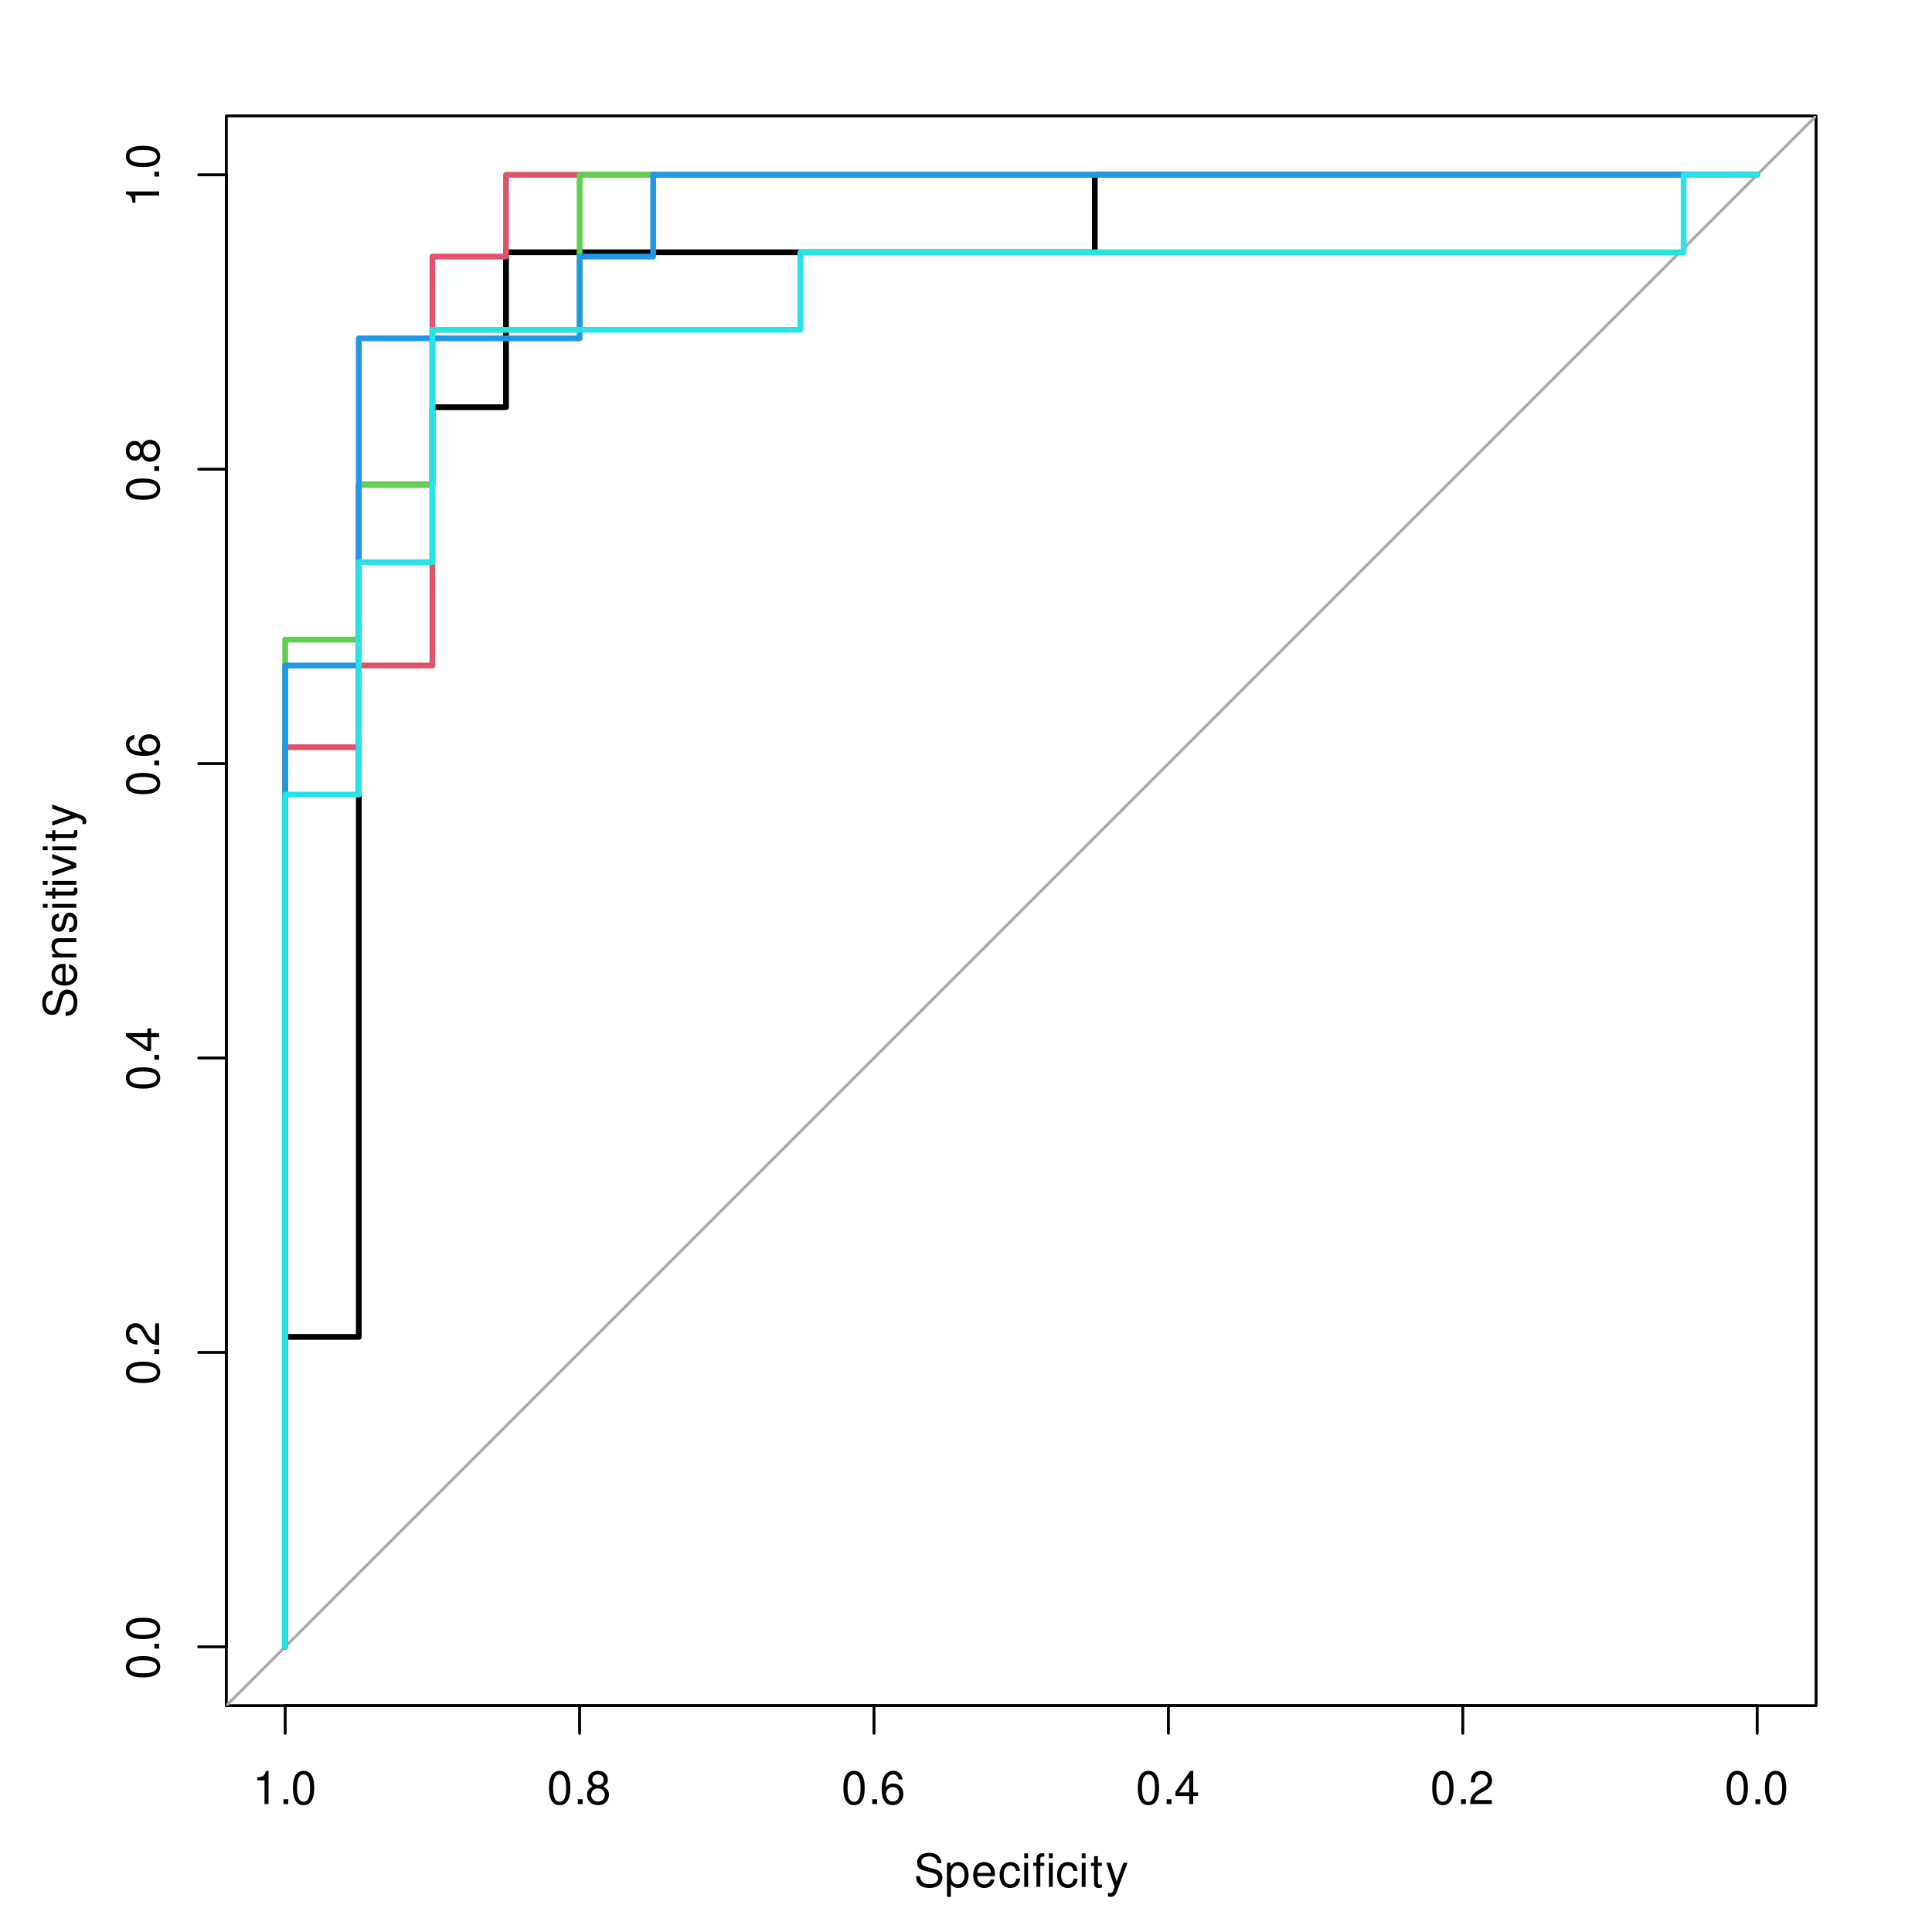
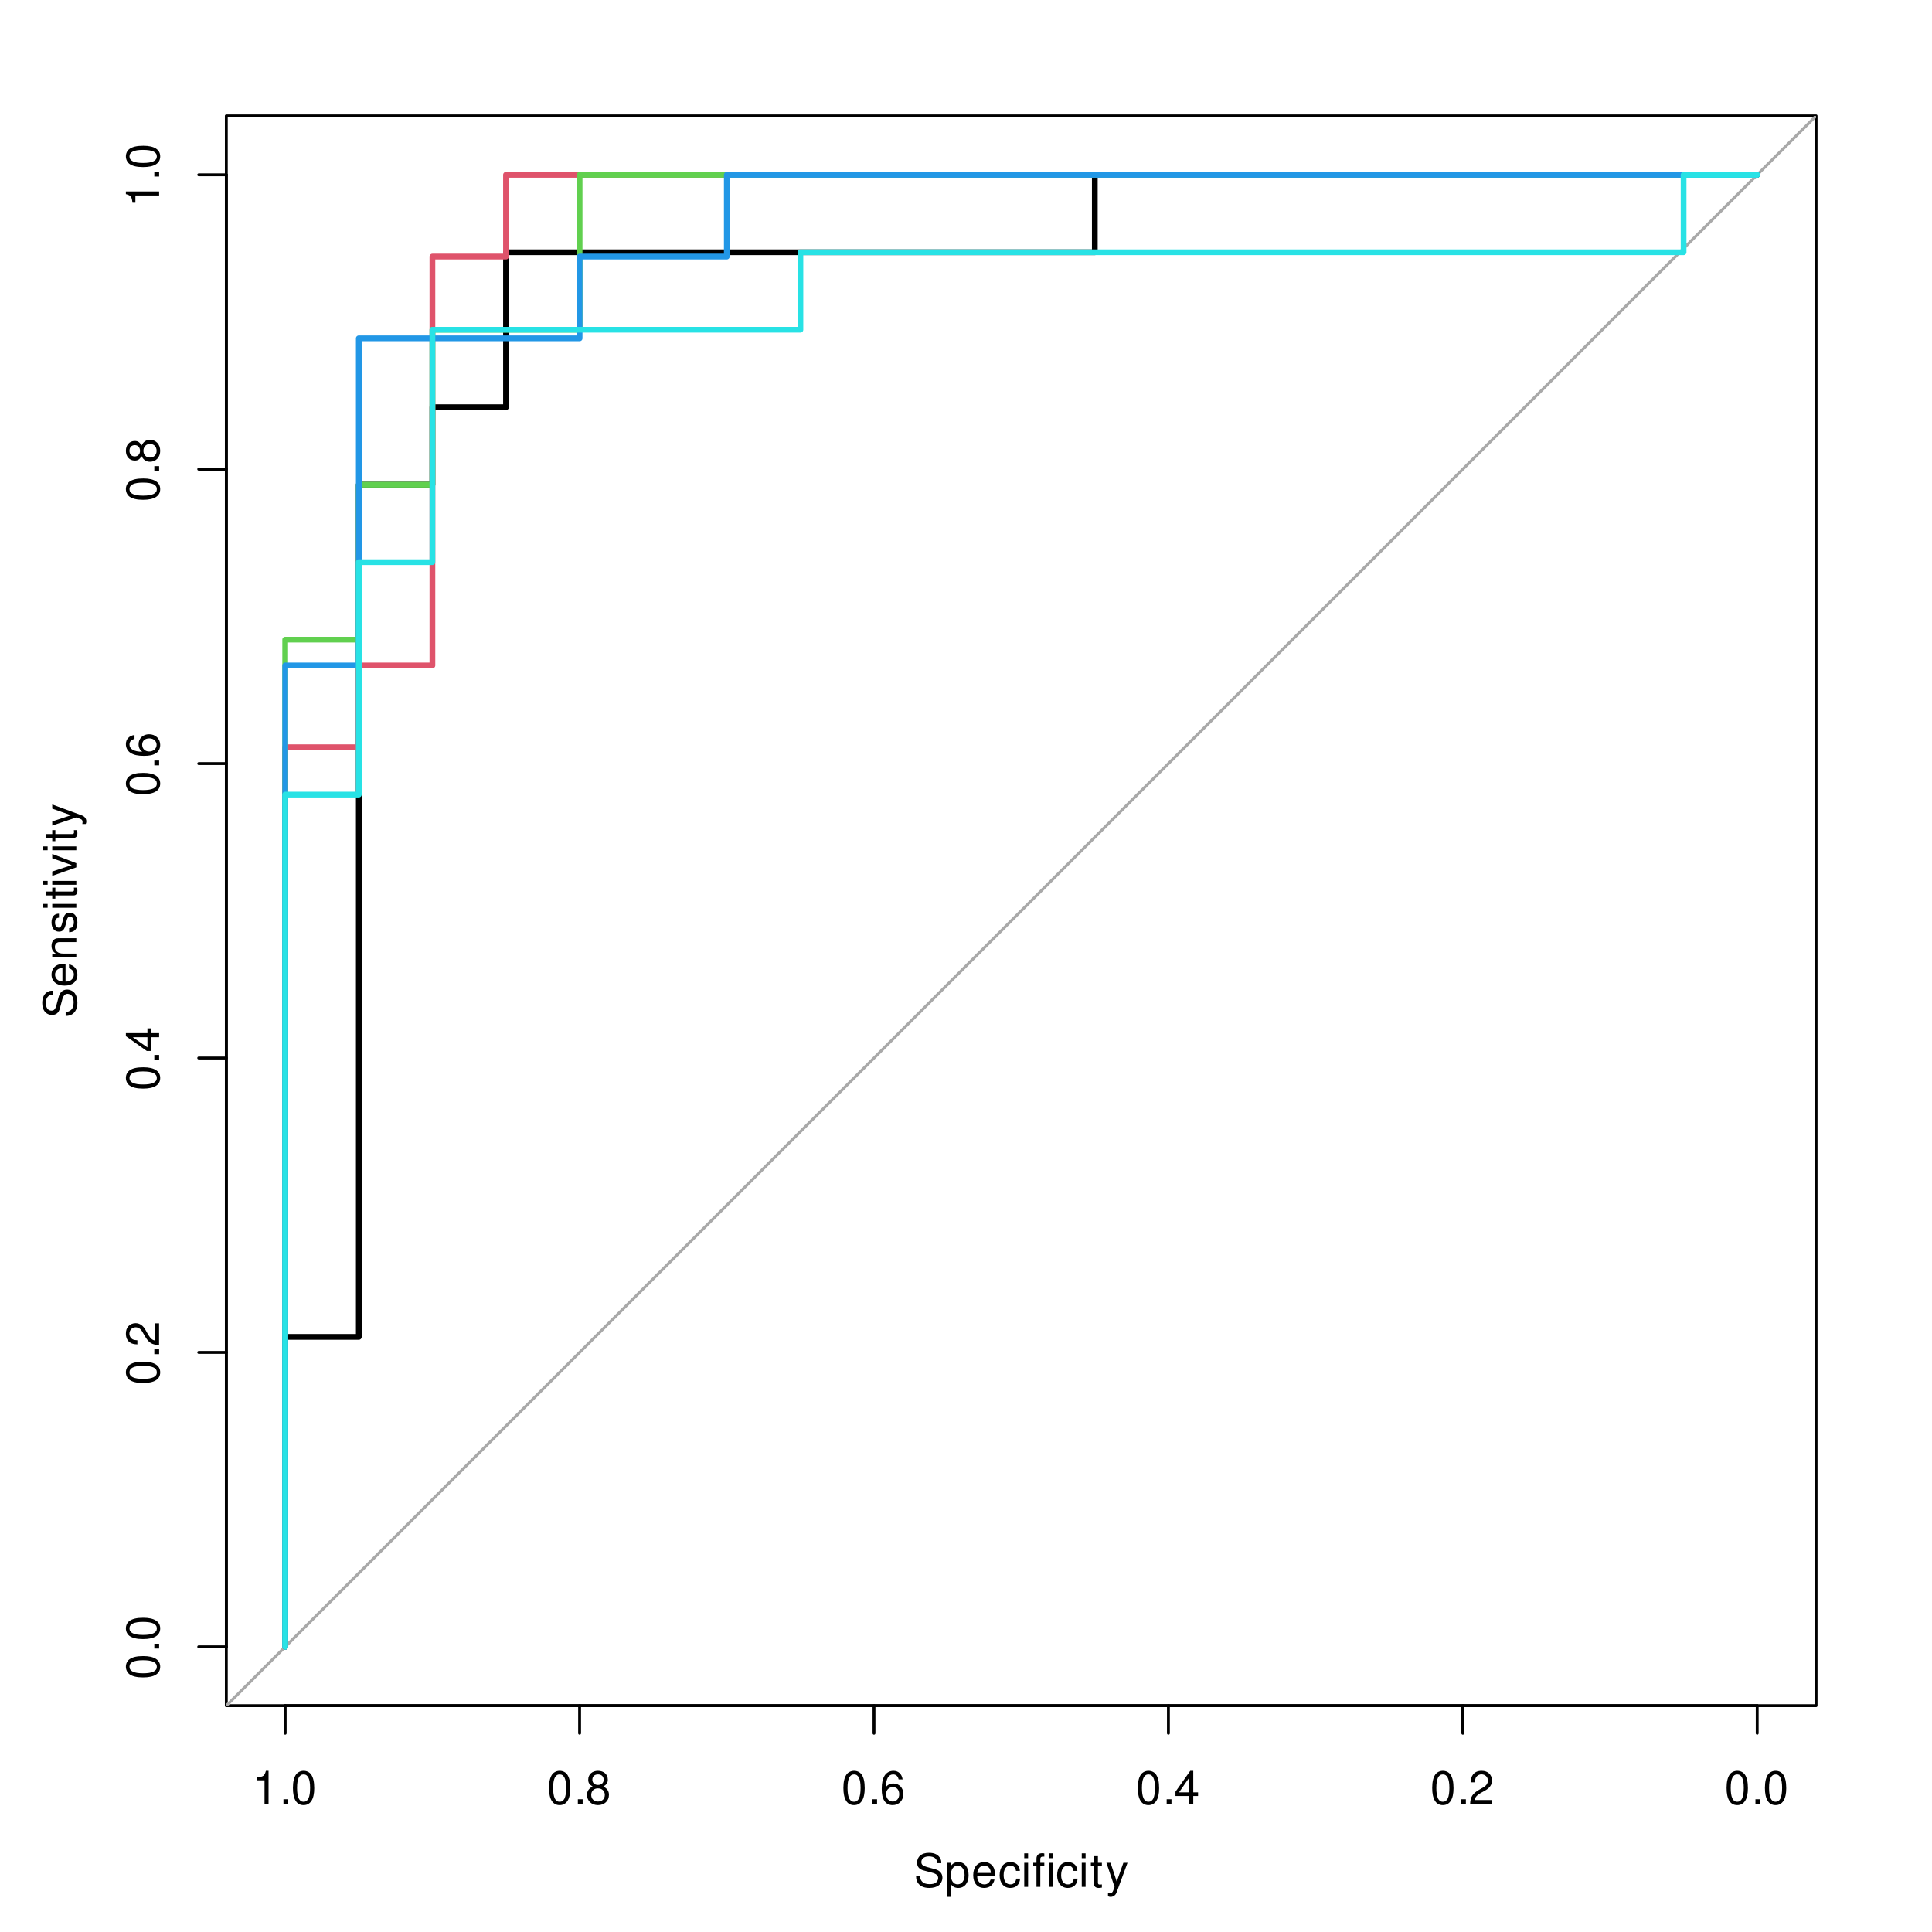
<svg xmlns="http://www.w3.org/2000/svg" xmlns:xlink="http://www.w3.org/1999/xlink" width="504pt" height="504pt" viewBox="0 0 504 504" version="1.1">
  <defs>
    <g>
      <symbol overflow="visible" id="glyph0-0">
        <path style="stroke:none;" d="" />
      </symbol>
      <symbol overflow="visible" id="glyph0-1">
        <path style="stroke:none;" d="M 7.156 -6.188 C 7.156 -6.781 7.109 -6.953 6.922 -7.359 C 6.438 -8.359 5.422 -8.891 3.953 -8.891 C 2.031 -8.891 0.844 -7.906 0.844 -6.328 C 0.844 -5.25 1.406 -4.578 2.562 -4.281 L 4.734 -3.703 C 5.844 -3.422 6.344 -2.969 6.344 -2.297 C 6.344 -1.828 6.078 -1.344 5.719 -1.078 C 5.359 -0.828 4.812 -0.703 4.109 -0.703 C 3.141 -0.703 2.516 -0.938 2.094 -1.438 C 1.766 -1.828 1.625 -2.25 1.625 -2.781 L 0.578 -2.781 C 0.594 -1.984 0.75 -1.453 1.094 -0.969 C 1.688 -0.141 2.703 0.281 4.031 0.281 C 5.078 0.281 5.922 0.031 6.484 -0.391 C 7.078 -0.859 7.453 -1.641 7.453 -2.406 C 7.453 -3.484 6.781 -4.266 5.594 -4.594 L 3.391 -5.188 C 2.344 -5.469 1.953 -5.812 1.953 -6.484 C 1.953 -7.375 2.734 -7.953 3.906 -7.953 C 5.297 -7.953 6.078 -7.328 6.094 -6.188 Z M 7.156 -6.188 " />
      </symbol>
      <symbol overflow="visible" id="glyph0-2">
        <path style="stroke:none;" d="M 0.641 2.609 L 1.656 2.609 L 1.656 -0.656 C 2.188 -0.016 2.766 0.281 3.594 0.281 C 5.219 0.281 6.281 -1.031 6.281 -3.031 C 6.281 -5.141 5.25 -6.469 3.578 -6.469 C 2.719 -6.469 2.047 -6.078 1.578 -5.344 L 1.578 -6.281 L 0.641 -6.281 Z M 3.406 -5.531 C 4.516 -5.531 5.234 -4.562 5.234 -3.062 C 5.234 -1.625 4.5 -0.656 3.406 -0.656 C 2.344 -0.656 1.656 -1.625 1.656 -3.094 C 1.656 -4.578 2.344 -5.531 3.406 -5.531 Z M 3.406 -5.531 " />
      </symbol>
      <symbol overflow="visible" id="glyph0-3">
        <path style="stroke:none;" d="M 6.156 -2.812 C 6.156 -3.766 6.078 -4.344 5.906 -4.812 C 5.5 -5.844 4.531 -6.469 3.359 -6.469 C 1.609 -6.469 0.484 -5.141 0.484 -3.062 C 0.484 -0.984 1.562 0.281 3.344 0.281 C 4.781 0.281 5.766 -0.547 6.031 -1.906 L 5.016 -1.906 C 4.734 -1.078 4.172 -0.641 3.375 -0.641 C 2.734 -0.641 2.203 -0.938 1.859 -1.469 C 1.625 -1.828 1.531 -2.188 1.531 -2.812 Z M 1.547 -3.625 C 1.625 -4.781 2.344 -5.547 3.344 -5.547 C 4.375 -5.547 5.078 -4.75 5.078 -3.625 Z M 1.547 -3.625 " />
      </symbol>
      <symbol overflow="visible" id="glyph0-4">
        <path style="stroke:none;" d="M 5.656 -4.172 C 5.609 -4.781 5.469 -5.188 5.234 -5.531 C 4.797 -6.125 4.047 -6.469 3.172 -6.469 C 1.469 -6.469 0.375 -5.125 0.375 -3.031 C 0.375 -1.016 1.453 0.281 3.156 0.281 C 4.656 0.281 5.609 -0.625 5.719 -2.156 L 4.719 -2.156 C 4.547 -1.156 4.031 -0.641 3.188 -0.641 C 2.078 -0.641 1.422 -1.547 1.422 -3.031 C 1.422 -4.609 2.062 -5.547 3.156 -5.547 C 4 -5.547 4.531 -5.047 4.641 -4.172 Z M 5.656 -4.172 " />
      </symbol>
      <symbol overflow="visible" id="glyph0-5">
        <path style="stroke:none;" d="M 1.797 -6.281 L 0.797 -6.281 L 0.797 0 L 1.797 0 Z M 1.797 -8.75 L 0.797 -8.75 L 0.797 -7.484 L 1.797 -7.484 Z M 1.797 -8.75 " />
      </symbol>
      <symbol overflow="visible" id="glyph0-6">
        <path style="stroke:none;" d="M 3.031 -6.281 L 1.984 -6.281 L 1.984 -7.266 C 1.984 -7.688 2.203 -7.906 2.672 -7.906 C 2.766 -7.906 2.797 -7.906 3.031 -7.891 L 3.031 -8.719 C 2.797 -8.766 2.656 -8.781 2.453 -8.781 C 1.531 -8.781 0.984 -8.25 0.984 -7.359 L 0.984 -6.281 L 0.141 -6.281 L 0.141 -5.469 L 0.984 -5.469 L 0.984 0 L 1.984 0 L 1.984 -5.469 L 3.031 -5.469 Z M 5.234 -6.281 L 4.234 -6.281 L 4.234 0 L 5.234 0 Z M 5.234 -8.75 L 4.234 -8.75 L 4.234 -7.484 L 5.234 -7.484 Z M 5.234 -8.75 " />
      </symbol>
      <symbol overflow="visible" id="glyph0-7">
        <path style="stroke:none;" d="M 3.047 -6.281 L 2.016 -6.281 L 2.016 -8.016 L 1.016 -8.016 L 1.016 -6.281 L 0.172 -6.281 L 0.172 -5.469 L 1.016 -5.469 L 1.016 -0.719 C 1.016 -0.078 1.453 0.281 2.234 0.281 C 2.5 0.281 2.719 0.25 3.047 0.188 L 3.047 -0.641 C 2.906 -0.609 2.766 -0.594 2.562 -0.594 C 2.141 -0.594 2.016 -0.719 2.016 -1.156 L 2.016 -5.469 L 3.047 -5.469 Z M 3.047 -6.281 " />
      </symbol>
      <symbol overflow="visible" id="glyph0-8">
        <path style="stroke:none;" d="M 4.656 -6.281 L 2.922 -1.391 L 1.312 -6.281 L 0.234 -6.281 L 2.359 0.031 L 1.984 1.016 C 1.812 1.469 1.594 1.625 1.172 1.625 C 1.016 1.625 0.859 1.609 0.641 1.562 L 0.641 2.453 C 0.859 2.562 1.062 2.609 1.312 2.609 C 1.641 2.609 1.984 2.516 2.25 2.312 C 2.562 2.094 2.75 1.828 2.938 1.312 L 5.734 -6.281 Z M 4.656 -6.281 " />
      </symbol>
      <symbol overflow="visible" id="glyph0-9">
        <path style="stroke:none;" d="M 3.109 -6.188 L 3.109 0 L 4.156 0 L 4.156 -8.672 L 3.469 -8.672 C 3.094 -7.344 2.859 -7.156 1.219 -6.953 L 1.219 -6.188 Z M 3.109 -6.188 " />
      </symbol>
      <symbol overflow="visible" id="glyph0-10">
        <path style="stroke:none;" d="M 2.297 -1.25 L 1.047 -1.25 L 1.047 0 L 2.297 0 Z M 2.297 -1.25 " />
      </symbol>
      <symbol overflow="visible" id="glyph0-11">
        <path style="stroke:none;" d="M 3.297 -8.672 C 2.516 -8.672 1.781 -8.312 1.344 -7.734 C 0.797 -6.953 0.516 -5.812 0.516 -4.203 C 0.516 -1.266 1.469 0.281 3.297 0.281 C 5.094 0.281 6.078 -1.266 6.078 -4.125 C 6.078 -5.812 5.812 -6.938 5.25 -7.734 C 4.812 -8.328 4.109 -8.672 3.297 -8.672 Z M 3.297 -7.734 C 4.438 -7.734 5 -6.578 5 -4.219 C 5 -1.75 4.453 -0.594 3.281 -0.594 C 2.156 -0.594 1.594 -1.797 1.594 -4.188 C 1.594 -6.578 2.156 -7.734 3.297 -7.734 Z M 3.297 -7.734 " />
      </symbol>
      <symbol overflow="visible" id="glyph0-12">
        <path style="stroke:none;" d="M 4.688 -4.578 C 5.578 -5.109 5.859 -5.547 5.859 -6.359 C 5.859 -7.734 4.812 -8.672 3.297 -8.672 C 1.797 -8.672 0.75 -7.734 0.75 -6.375 C 0.75 -5.547 1.016 -5.125 1.891 -4.578 C 0.922 -4.078 0.438 -3.375 0.438 -2.406 C 0.438 -0.828 1.609 0.281 3.297 0.281 C 4.984 0.281 6.156 -0.828 6.156 -2.406 C 6.156 -3.375 5.672 -4.078 4.688 -4.578 Z M 3.297 -7.734 C 4.203 -7.734 4.781 -7.203 4.781 -6.344 C 4.781 -5.516 4.188 -4.984 3.297 -4.984 C 2.406 -4.984 1.828 -5.516 1.828 -6.359 C 1.828 -7.203 2.406 -7.734 3.297 -7.734 Z M 3.297 -4.094 C 4.359 -4.094 5.078 -3.391 5.078 -2.391 C 5.078 -1.344 4.375 -0.656 3.281 -0.656 C 2.25 -0.656 1.531 -1.375 1.531 -2.375 C 1.531 -3.406 2.234 -4.094 3.297 -4.094 Z M 3.297 -4.094 " />
      </symbol>
      <symbol overflow="visible" id="glyph0-13">
        <path style="stroke:none;" d="M 5.969 -6.422 C 5.766 -7.844 4.859 -8.672 3.562 -8.672 C 2.625 -8.672 1.781 -8.219 1.281 -7.438 C 0.75 -6.594 0.516 -5.531 0.516 -3.953 C 0.516 -2.5 0.719 -1.578 1.234 -0.797 C 1.688 -0.094 2.438 0.281 3.375 0.281 C 4.984 0.281 6.156 -0.938 6.156 -2.625 C 6.156 -4.219 5.078 -5.359 3.547 -5.359 C 2.719 -5.359 2.047 -5.047 1.594 -4.406 C 1.609 -6.547 2.281 -7.734 3.484 -7.734 C 4.234 -7.734 4.75 -7.266 4.922 -6.422 Z M 3.422 -4.422 C 4.438 -4.422 5.078 -3.703 5.078 -2.547 C 5.078 -1.453 4.359 -0.656 3.391 -0.656 C 2.406 -0.656 1.656 -1.484 1.656 -2.594 C 1.656 -3.672 2.375 -4.422 3.422 -4.422 Z M 3.422 -4.422 " />
      </symbol>
      <symbol overflow="visible" id="glyph0-14">
        <path style="stroke:none;" d="M 3.922 -2.094 L 3.922 0 L 4.984 0 L 4.984 -2.094 L 6.234 -2.094 L 6.234 -3.047 L 4.984 -3.047 L 4.984 -8.672 L 4.203 -8.672 L 0.344 -3.219 L 0.344 -2.094 Z M 3.922 -3.047 L 1.266 -3.047 L 3.922 -6.875 Z M 3.922 -3.047 " />
      </symbol>
      <symbol overflow="visible" id="glyph0-15">
        <path style="stroke:none;" d="M 6.078 -1.047 L 1.594 -1.047 C 1.703 -1.766 2.094 -2.219 3.125 -2.859 L 4.328 -3.531 C 5.516 -4.188 6.125 -5.078 6.125 -6.141 C 6.125 -6.859 5.844 -7.531 5.344 -8 C 4.844 -8.453 4.219 -8.672 3.406 -8.672 C 2.328 -8.672 1.531 -8.297 1.062 -7.547 C 0.75 -7.094 0.625 -6.547 0.594 -5.672 L 1.656 -5.672 C 1.688 -6.266 1.766 -6.609 1.906 -6.906 C 2.188 -7.422 2.734 -7.75 3.375 -7.75 C 4.328 -7.75 5.047 -7.062 5.047 -6.125 C 5.047 -5.422 4.656 -4.828 3.906 -4.391 L 2.797 -3.75 C 1.016 -2.719 0.5 -1.906 0.406 -0.016 L 6.078 -0.016 Z M 6.078 -1.047 " />
      </symbol>
      <symbol overflow="visible" id="glyph1-0">
        <path style="stroke:none;" d="" />
      </symbol>
      <symbol overflow="visible" id="glyph1-1">
        <path style="stroke:none;" d="M -6.188 -7.156 C -6.781 -7.156 -6.953 -7.109 -7.359 -6.922 C -8.359 -6.438 -8.891 -5.422 -8.891 -3.953 C -8.891 -2.031 -7.906 -0.844 -6.328 -0.844 C -5.25 -0.844 -4.578 -1.406 -4.281 -2.562 L -3.703 -4.734 C -3.422 -5.844 -2.969 -6.344 -2.297 -6.344 C -1.828 -6.344 -1.344 -6.078 -1.078 -5.719 C -0.828 -5.359 -0.703 -4.812 -0.703 -4.109 C -0.703 -3.141 -0.938 -2.516 -1.438 -2.094 C -1.828 -1.766 -2.25 -1.625 -2.781 -1.625 L -2.781 -0.578 C -1.984 -0.594 -1.453 -0.75 -0.969 -1.094 C -0.141 -1.688 0.281 -2.703 0.281 -4.031 C 0.281 -5.078 0.031 -5.922 -0.391 -6.484 C -0.859 -7.078 -1.641 -7.453 -2.406 -7.453 C -3.484 -7.453 -4.266 -6.781 -4.594 -5.594 L -5.188 -3.391 C -5.469 -2.344 -5.812 -1.953 -6.484 -1.953 C -7.375 -1.953 -7.953 -2.734 -7.953 -3.906 C -7.953 -5.297 -7.328 -6.078 -6.188 -6.094 Z M -6.188 -7.156 " />
      </symbol>
      <symbol overflow="visible" id="glyph1-2">
        <path style="stroke:none;" d="M -2.812 -6.156 C -3.766 -6.156 -4.344 -6.078 -4.812 -5.906 C -5.844 -5.5 -6.469 -4.531 -6.469 -3.359 C -6.469 -1.609 -5.141 -0.484 -3.062 -0.484 C -0.984 -0.484 0.281 -1.562 0.281 -3.344 C 0.281 -4.781 -0.547 -5.766 -1.906 -6.031 L -1.906 -5.016 C -1.078 -4.734 -0.641 -4.172 -0.641 -3.375 C -0.641 -2.734 -0.938 -2.203 -1.469 -1.859 C -1.828 -1.625 -2.188 -1.531 -2.812 -1.531 Z M -3.625 -1.547 C -4.781 -1.625 -5.547 -2.344 -5.547 -3.344 C -5.547 -4.375 -4.75 -5.078 -3.625 -5.078 Z M -3.625 -1.547 " />
      </symbol>
      <symbol overflow="visible" id="glyph1-3">
        <path style="stroke:none;" d="M -6.281 -0.844 L 0 -0.844 L 0 -1.844 L -3.469 -1.844 C -4.75 -1.844 -5.594 -2.516 -5.594 -3.547 C -5.594 -4.344 -5.109 -4.844 -4.359 -4.844 L 0 -4.844 L 0 -5.844 L -4.75 -5.844 C -5.797 -5.844 -6.469 -5.062 -6.469 -3.859 C -6.469 -2.922 -6.109 -2.312 -5.234 -1.766 L -6.281 -1.766 Z M -6.281 -0.844 " />
      </symbol>
      <symbol overflow="visible" id="glyph1-4">
        <path style="stroke:none;" d="M -4.531 -5.25 C -5.766 -5.25 -6.469 -4.422 -6.469 -2.969 C -6.469 -1.516 -5.719 -0.562 -4.547 -0.562 C -3.562 -0.562 -3.094 -1.062 -2.734 -2.562 L -2.516 -3.484 C -2.344 -4.188 -2.094 -4.469 -1.641 -4.469 C -1.047 -4.469 -0.641 -3.875 -0.641 -3 C -0.641 -2.453 -0.797 -2 -1.062 -1.75 C -1.25 -1.594 -1.422 -1.531 -1.875 -1.469 L -1.875 -0.406 C -0.422 -0.453 0.281 -1.266 0.281 -2.922 C 0.281 -4.5 -0.5 -5.516 -1.719 -5.516 C -2.656 -5.516 -3.172 -4.984 -3.469 -3.734 L -3.703 -2.766 C -3.891 -1.953 -4.156 -1.609 -4.594 -1.609 C -5.188 -1.609 -5.547 -2.125 -5.547 -2.938 C -5.547 -3.75 -5.203 -4.172 -4.531 -4.203 Z M -4.531 -5.25 " />
      </symbol>
      <symbol overflow="visible" id="glyph1-5">
        <path style="stroke:none;" d="M -6.281 -1.797 L -6.281 -0.797 L 0 -0.797 L 0 -1.797 Z M -8.75 -1.797 L -8.75 -0.797 L -7.484 -0.797 L -7.484 -1.797 Z M -8.75 -1.797 " />
      </symbol>
      <symbol overflow="visible" id="glyph1-6">
        <path style="stroke:none;" d="M -6.281 -3.047 L -6.281 -2.016 L -8.016 -2.016 L -8.016 -1.016 L -6.281 -1.016 L -6.281 -0.172 L -5.469 -0.172 L -5.469 -1.016 L -0.719 -1.016 C -0.078 -1.016 0.281 -1.453 0.281 -2.234 C 0.281 -2.5 0.25 -2.719 0.188 -3.047 L -0.641 -3.047 C -0.609 -2.906 -0.594 -2.766 -0.594 -2.562 C -0.594 -2.141 -0.719 -2.016 -1.156 -2.016 L -5.469 -2.016 L -5.469 -3.047 Z M -6.281 -3.047 " />
      </symbol>
      <symbol overflow="visible" id="glyph1-7">
        <path style="stroke:none;" d="M 0 -3.422 L -6.281 -5.828 L -6.281 -4.703 L -1.188 -2.922 L -6.281 -1.25 L -6.281 -0.125 L 0 -2.328 Z M 0 -3.422 " />
      </symbol>
      <symbol overflow="visible" id="glyph1-8">
        <path style="stroke:none;" d="M -6.281 -4.656 L -1.391 -2.922 L -6.281 -1.312 L -6.281 -0.234 L 0.031 -2.359 L 1.016 -1.984 C 1.469 -1.812 1.625 -1.594 1.625 -1.172 C 1.625 -1.016 1.609 -0.859 1.562 -0.641 L 2.453 -0.641 C 2.562 -0.859 2.609 -1.062 2.609 -1.312 C 2.609 -1.641 2.516 -1.984 2.312 -2.25 C 2.094 -2.562 1.828 -2.75 1.312 -2.938 L -6.281 -5.734 Z M -6.281 -4.656 " />
      </symbol>
      <symbol overflow="visible" id="glyph1-9">
        <path style="stroke:none;" d="M -8.672 -3.297 C -8.672 -2.516 -8.312 -1.781 -7.734 -1.344 C -6.953 -0.797 -5.812 -0.516 -4.203 -0.516 C -1.266 -0.516 0.281 -1.469 0.281 -3.297 C 0.281 -5.094 -1.266 -6.078 -4.125 -6.078 C -5.812 -6.078 -6.938 -5.812 -7.734 -5.25 C -8.328 -4.812 -8.672 -4.109 -8.672 -3.297 Z M -7.734 -3.297 C -7.734 -4.438 -6.578 -5 -4.219 -5 C -1.75 -5 -0.594 -4.453 -0.594 -3.281 C -0.594 -2.156 -1.797 -1.594 -4.188 -1.594 C -6.578 -1.594 -7.734 -2.156 -7.734 -3.297 Z M -7.734 -3.297 " />
      </symbol>
      <symbol overflow="visible" id="glyph1-10">
        <path style="stroke:none;" d="M -1.25 -2.297 L -1.25 -1.047 L 0 -1.047 L 0 -2.297 Z M -1.25 -2.297 " />
      </symbol>
      <symbol overflow="visible" id="glyph1-11">
        <path style="stroke:none;" d="M -1.047 -6.078 L -1.047 -1.594 C -1.766 -1.703 -2.219 -2.094 -2.859 -3.125 L -3.531 -4.328 C -4.188 -5.516 -5.078 -6.125 -6.141 -6.125 C -6.859 -6.125 -7.531 -5.844 -8 -5.344 C -8.453 -4.844 -8.672 -4.219 -8.672 -3.406 C -8.672 -2.328 -8.297 -1.531 -7.547 -1.062 C -7.094 -0.75 -6.547 -0.625 -5.672 -0.594 L -5.672 -1.656 C -6.266 -1.688 -6.609 -1.766 -6.906 -1.906 C -7.422 -2.188 -7.75 -2.734 -7.75 -3.375 C -7.75 -4.328 -7.062 -5.047 -6.125 -5.047 C -5.422 -5.047 -4.828 -4.656 -4.391 -3.906 L -3.75 -2.797 C -2.719 -1.016 -1.906 -0.5 -0.016 -0.406 L -0.016 -6.078 Z M -1.047 -6.078 " />
      </symbol>
      <symbol overflow="visible" id="glyph1-12">
        <path style="stroke:none;" d="M -2.094 -3.922 L 0 -3.922 L 0 -4.984 L -2.094 -4.984 L -2.094 -6.234 L -3.047 -6.234 L -3.047 -4.984 L -8.672 -4.984 L -8.672 -4.203 L -3.219 -0.344 L -2.094 -0.344 Z M -3.047 -3.922 L -3.047 -1.266 L -6.875 -3.922 Z M -3.047 -3.922 " />
      </symbol>
      <symbol overflow="visible" id="glyph1-13">
        <path style="stroke:none;" d="M -6.422 -5.969 C -7.844 -5.766 -8.672 -4.859 -8.672 -3.562 C -8.672 -2.625 -8.219 -1.781 -7.438 -1.281 C -6.594 -0.75 -5.531 -0.516 -3.953 -0.516 C -2.5 -0.516 -1.578 -0.719 -0.797 -1.234 C -0.094 -1.688 0.281 -2.438 0.281 -3.375 C 0.281 -4.984 -0.938 -6.156 -2.625 -6.156 C -4.219 -6.156 -5.359 -5.078 -5.359 -3.547 C -5.359 -2.719 -5.047 -2.047 -4.406 -1.594 C -6.547 -1.609 -7.734 -2.281 -7.734 -3.484 C -7.734 -4.234 -7.266 -4.75 -6.422 -4.922 Z M -4.422 -3.422 C -4.422 -4.438 -3.703 -5.078 -2.547 -5.078 C -1.453 -5.078 -0.656 -4.359 -0.656 -3.391 C -0.656 -2.406 -1.484 -1.656 -2.594 -1.656 C -3.672 -1.656 -4.422 -2.375 -4.422 -3.422 Z M -4.422 -3.422 " />
      </symbol>
      <symbol overflow="visible" id="glyph1-14">
        <path style="stroke:none;" d="M -4.578 -4.688 C -5.109 -5.578 -5.547 -5.859 -6.359 -5.859 C -7.734 -5.859 -8.672 -4.812 -8.672 -3.297 C -8.672 -1.797 -7.734 -0.75 -6.375 -0.75 C -5.547 -0.75 -5.125 -1.016 -4.578 -1.891 C -4.078 -0.922 -3.375 -0.438 -2.406 -0.438 C -0.828 -0.438 0.281 -1.609 0.281 -3.297 C 0.281 -4.984 -0.828 -6.156 -2.406 -6.156 C -3.375 -6.156 -4.078 -5.672 -4.578 -4.688 Z M -7.734 -3.297 C -7.734 -4.203 -7.203 -4.781 -6.344 -4.781 C -5.516 -4.781 -4.984 -4.188 -4.984 -3.297 C -4.984 -2.406 -5.516 -1.828 -6.359 -1.828 C -7.203 -1.828 -7.734 -2.406 -7.734 -3.297 Z M -4.094 -3.297 C -4.094 -4.359 -3.391 -5.078 -2.391 -5.078 C -1.344 -5.078 -0.656 -4.375 -0.656 -3.281 C -0.656 -2.25 -1.375 -1.531 -2.375 -1.531 C -3.406 -1.531 -4.094 -2.234 -4.094 -3.297 Z M -4.094 -3.297 " />
      </symbol>
      <symbol overflow="visible" id="glyph1-15">
        <path style="stroke:none;" d="M -6.188 -3.109 L 0 -3.109 L 0 -4.156 L -8.672 -4.156 L -8.672 -3.469 C -7.344 -3.094 -7.156 -2.859 -6.953 -1.219 L -6.188 -1.219 Z M -6.188 -3.109 " />
      </symbol>
    </g>
    <clipPath id="clip1">
      <path d="M 59.039 30.238 L 473.758 30.238 L 473.758 444.957 L 59.039 444.957 Z M 59.039 30.238 " />
    </clipPath>
  </defs>
  <g id="surface111">
    <rect x="0" y="0" width="504" height="504" style="fill:rgb(100%,100%,100%);fill-opacity:1;stroke:none;" />
    <g style="fill:rgb(0%,0%,0%);fill-opacity:1;">
      <use xlink:href="#glyph0-1" x="238.398" y="492.229" />
      <use xlink:href="#glyph0-2" x="246.398" y="492.229" />
      <use xlink:href="#glyph0-3" x="253.398" y="492.229" />
      <use xlink:href="#glyph0-4" x="260.398" y="492.229" />
      <use xlink:href="#glyph0-5" x="266.398" y="492.229" />
      <use xlink:href="#glyph0-6" x="269.398" y="492.229" />
      <use xlink:href="#glyph0-4" x="275.398" y="492.229" />
      <use xlink:href="#glyph0-5" x="281.398" y="492.229" />
      <use xlink:href="#glyph0-7" x="284.398" y="492.229" />
      <use xlink:href="#glyph0-8" x="288.398" y="492.229" />
    </g>
    <g style="fill:rgb(0%,0%,0%);fill-opacity:1;">
      <use xlink:href="#glyph1-1" x="19.908" y="265.602" />
      <use xlink:href="#glyph1-2" x="19.908" y="257.602" />
      <use xlink:href="#glyph1-3" x="19.908" y="250.602" />
      <use xlink:href="#glyph1-4" x="19.908" y="243.602" />
      <use xlink:href="#glyph1-5" x="19.908" y="237.602" />
      <use xlink:href="#glyph1-6" x="19.908" y="234.602" />
      <use xlink:href="#glyph1-5" x="19.908" y="231.602" />
      <use xlink:href="#glyph1-7" x="19.908" y="228.602" />
      <use xlink:href="#glyph1-5" x="19.908" y="222.602" />
      <use xlink:href="#glyph1-6" x="19.908" y="219.602" />
      <use xlink:href="#glyph1-8" x="19.908" y="215.602" />
    </g>
    <path style="fill:none;stroke-width:0.75;stroke-linecap:round;stroke-linejoin:round;stroke:rgb(0%,0%,0%);stroke-opacity:1;stroke-miterlimit:10;" d="M 59.039 444.961 L 473.762 444.961 L 473.762 30.238 L 59.039 30.238 L 59.039 444.961 " />
    <path style="fill:none;stroke-width:0.75;stroke-linecap:round;stroke-linejoin:round;stroke:rgb(0%,0%,0%);stroke-opacity:1;stroke-miterlimit:10;" d="M 458.398 444.961 L 74.398 444.961 " />
    <path style="fill:none;stroke-width:0.75;stroke-linecap:round;stroke-linejoin:round;stroke:rgb(0%,0%,0%);stroke-opacity:1;stroke-miterlimit:10;" d="M 458.398 444.961 L 458.398 452.16 " />
    <path style="fill:none;stroke-width:0.75;stroke-linecap:round;stroke-linejoin:round;stroke:rgb(0%,0%,0%);stroke-opacity:1;stroke-miterlimit:10;" d="M 381.602 444.961 L 381.602 452.16 " />
    <path style="fill:none;stroke-width:0.75;stroke-linecap:round;stroke-linejoin:round;stroke:rgb(0%,0%,0%);stroke-opacity:1;stroke-miterlimit:10;" d="M 304.801 444.961 L 304.801 452.16 " />
    <path style="fill:none;stroke-width:0.75;stroke-linecap:round;stroke-linejoin:round;stroke:rgb(0%,0%,0%);stroke-opacity:1;stroke-miterlimit:10;" d="M 228 444.961 L 228 452.16 " />
    <path style="fill:none;stroke-width:0.75;stroke-linecap:round;stroke-linejoin:round;stroke:rgb(0%,0%,0%);stroke-opacity:1;stroke-miterlimit:10;" d="M 151.199 444.961 L 151.199 452.16 " />
    <path style="fill:none;stroke-width:0.75;stroke-linecap:round;stroke-linejoin:round;stroke:rgb(0%,0%,0%);stroke-opacity:1;stroke-miterlimit:10;" d="M 74.398 444.961 L 74.398 452.16 " />
    <g style="fill:rgb(0%,0%,0%);fill-opacity:1;">
      <use xlink:href="#glyph0-9" x="65.898" y="470.627" />
      <use xlink:href="#glyph0-10" x="72.898" y="470.627" />
      <use xlink:href="#glyph0-11" x="75.898" y="470.627" />
    </g>
    <g style="fill:rgb(0%,0%,0%);fill-opacity:1;">
      <use xlink:href="#glyph0-11" x="142.699" y="470.627" />
      <use xlink:href="#glyph0-10" x="149.699" y="470.627" />
      <use xlink:href="#glyph0-12" x="152.699" y="470.627" />
    </g>
    <g style="fill:rgb(0%,0%,0%);fill-opacity:1;">
      <use xlink:href="#glyph0-11" x="219.5" y="470.627" />
      <use xlink:href="#glyph0-10" x="226.5" y="470.627" />
      <use xlink:href="#glyph0-13" x="229.5" y="470.627" />
    </g>
    <g style="fill:rgb(0%,0%,0%);fill-opacity:1;">
      <use xlink:href="#glyph0-11" x="296.301" y="470.627" />
      <use xlink:href="#glyph0-10" x="303.301" y="470.627" />
      <use xlink:href="#glyph0-14" x="306.301" y="470.627" />
    </g>
    <g style="fill:rgb(0%,0%,0%);fill-opacity:1;">
      <use xlink:href="#glyph0-11" x="373.102" y="470.627" />
      <use xlink:href="#glyph0-10" x="380.102" y="470.627" />
      <use xlink:href="#glyph0-15" x="383.102" y="470.627" />
    </g>
    <g style="fill:rgb(0%,0%,0%);fill-opacity:1;">
      <use xlink:href="#glyph0-11" x="449.898" y="470.627" />
      <use xlink:href="#glyph0-10" x="456.898" y="470.627" />
      <use xlink:href="#glyph0-11" x="459.898" y="470.627" />
    </g>
    <path style="fill:none;stroke-width:0.75;stroke-linecap:round;stroke-linejoin:round;stroke:rgb(0%,0%,0%);stroke-opacity:1;stroke-miterlimit:10;" d="M 59.039 429.602 L 59.039 45.602 " />
    <path style="fill:none;stroke-width:0.75;stroke-linecap:round;stroke-linejoin:round;stroke:rgb(0%,0%,0%);stroke-opacity:1;stroke-miterlimit:10;" d="M 59.039 429.602 L 51.84 429.602 " />
    <path style="fill:none;stroke-width:0.75;stroke-linecap:round;stroke-linejoin:round;stroke:rgb(0%,0%,0%);stroke-opacity:1;stroke-miterlimit:10;" d="M 59.039 352.801 L 51.84 352.801 " />
    <path style="fill:none;stroke-width:0.75;stroke-linecap:round;stroke-linejoin:round;stroke:rgb(0%,0%,0%);stroke-opacity:1;stroke-miterlimit:10;" d="M 59.039 276 L 51.84 276 " />
    <path style="fill:none;stroke-width:0.75;stroke-linecap:round;stroke-linejoin:round;stroke:rgb(0%,0%,0%);stroke-opacity:1;stroke-miterlimit:10;" d="M 59.039 199.199 L 51.84 199.199 " />
    <path style="fill:none;stroke-width:0.75;stroke-linecap:round;stroke-linejoin:round;stroke:rgb(0%,0%,0%);stroke-opacity:1;stroke-miterlimit:10;" d="M 59.039 122.398 L 51.84 122.398 " />
    <path style="fill:none;stroke-width:0.75;stroke-linecap:round;stroke-linejoin:round;stroke:rgb(0%,0%,0%);stroke-opacity:1;stroke-miterlimit:10;" d="M 59.039 45.602 L 51.84 45.602 " />
    <g style="fill:rgb(0%,0%,0%);fill-opacity:1;">
      <use xlink:href="#glyph1-9" x="41.51" y="438.102" />
      <use xlink:href="#glyph1-10" x="41.51" y="431.102" />
      <use xlink:href="#glyph1-9" x="41.51" y="428.102" />
    </g>
    <g style="fill:rgb(0%,0%,0%);fill-opacity:1;">
      <use xlink:href="#glyph1-9" x="41.51" y="361.301" />
      <use xlink:href="#glyph1-10" x="41.51" y="354.301" />
      <use xlink:href="#glyph1-11" x="41.51" y="351.301" />
    </g>
    <g style="fill:rgb(0%,0%,0%);fill-opacity:1;">
      <use xlink:href="#glyph1-9" x="41.51" y="284.5" />
      <use xlink:href="#glyph1-10" x="41.51" y="277.5" />
      <use xlink:href="#glyph1-12" x="41.51" y="274.5" />
    </g>
    <g style="fill:rgb(0%,0%,0%);fill-opacity:1;">
      <use xlink:href="#glyph1-9" x="41.51" y="207.699" />
      <use xlink:href="#glyph1-10" x="41.51" y="200.699" />
      <use xlink:href="#glyph1-13" x="41.51" y="197.699" />
    </g>
    <g style="fill:rgb(0%,0%,0%);fill-opacity:1;">
      <use xlink:href="#glyph1-9" x="41.51" y="130.898" />
      <use xlink:href="#glyph1-10" x="41.51" y="123.898" />
      <use xlink:href="#glyph1-14" x="41.51" y="120.898" />
    </g>
    <g style="fill:rgb(0%,0%,0%);fill-opacity:1;">
      <use xlink:href="#glyph1-15" x="41.51" y="54.102" />
      <use xlink:href="#glyph1-10" x="41.51" y="47.102" />
      <use xlink:href="#glyph1-9" x="41.51" y="44.102" />
    </g>
    <g clip-path="url(#clip1)" clip-rule="nonzero">
      <path style="fill:none;stroke-width:0.75;stroke-linecap:round;stroke-linejoin:round;stroke:rgb(66.275%,66.275%,66.275%);stroke-opacity:1;stroke-miterlimit:10;" d="M 59.039 444.961 L 473.762 30.238 " />
    </g>
    <path style="fill:none;stroke-width:1.5;stroke-linecap:round;stroke-linejoin:round;stroke:rgb(0%,0%,0%);stroke-opacity:1;stroke-miterlimit:10;" d="M 458.398 45.602 L 285.602 45.602 L 285.602 65.809 L 132 65.809 L 132 106.23 L 112.801 106.23 L 112.801 126.441 L 93.602 126.441 L 93.602 348.758 L 74.398 348.758 L 74.398 429.602 " />
    <path style="fill:none;stroke-width:1.5;stroke-linecap:round;stroke-linejoin:round;stroke:rgb(87.451%,32.549%,41.961%);stroke-opacity:1;stroke-miterlimit:10;" d="M 458.398 45.602 L 132 45.602 L 132 66.934 L 112.801 66.934 L 112.801 173.602 L 93.602 173.602 L 93.602 194.934 L 74.398 194.934 L 74.398 429.602 " />
    <path style="fill:none;stroke-width:1.5;stroke-linecap:round;stroke-linejoin:round;stroke:rgb(38.039%,81.569%,30.98%);stroke-opacity:1;stroke-miterlimit:10;" d="M 458.398 45.602 L 151.199 45.602 L 151.199 86.02 L 112.801 86.02 L 112.801 126.441 L 93.602 126.441 L 93.602 166.863 L 74.398 166.863 L 74.398 429.602 " />
-     <path style="fill:none;stroke-width:1.5;stroke-linecap:round;stroke-linejoin:round;stroke:rgb(13.333%,59.216%,90.196%);stroke-opacity:1;stroke-miterlimit:10;" d="M 458.398 45.602 L 170.398 45.602 L 170.398 66.934 L 151.199 66.934 L 151.199 88.266 L 93.602 88.266 L 93.602 173.602 L 74.398 173.602 L 74.398 429.602 " />
+     <path style="fill:none;stroke-width:1.5;stroke-linecap:round;stroke-linejoin:round;stroke:rgb(13.333%,59.216%,90.196%);stroke-opacity:1;stroke-miterlimit:10;" d="M 458.398 45.602 L 189.602 45.602 L 189.602 66.934 L 151.199 66.934 L 151.199 88.266 L 93.602 88.266 L 93.602 173.602 L 74.398 173.602 L 74.398 429.602 " />
    <path style="fill:none;stroke-width:1.5;stroke-linecap:round;stroke-linejoin:round;stroke:rgb(15.686%,88.627%,89.804%);stroke-opacity:1;stroke-miterlimit:10;" d="M 458.398 45.602 L 439.199 45.602 L 439.199 65.809 L 208.801 65.809 L 208.801 86.02 L 112.801 86.02 L 112.801 146.652 L 93.602 146.652 L 93.602 207.285 L 74.398 207.285 L 74.398 429.602 " />
  </g>
</svg>
